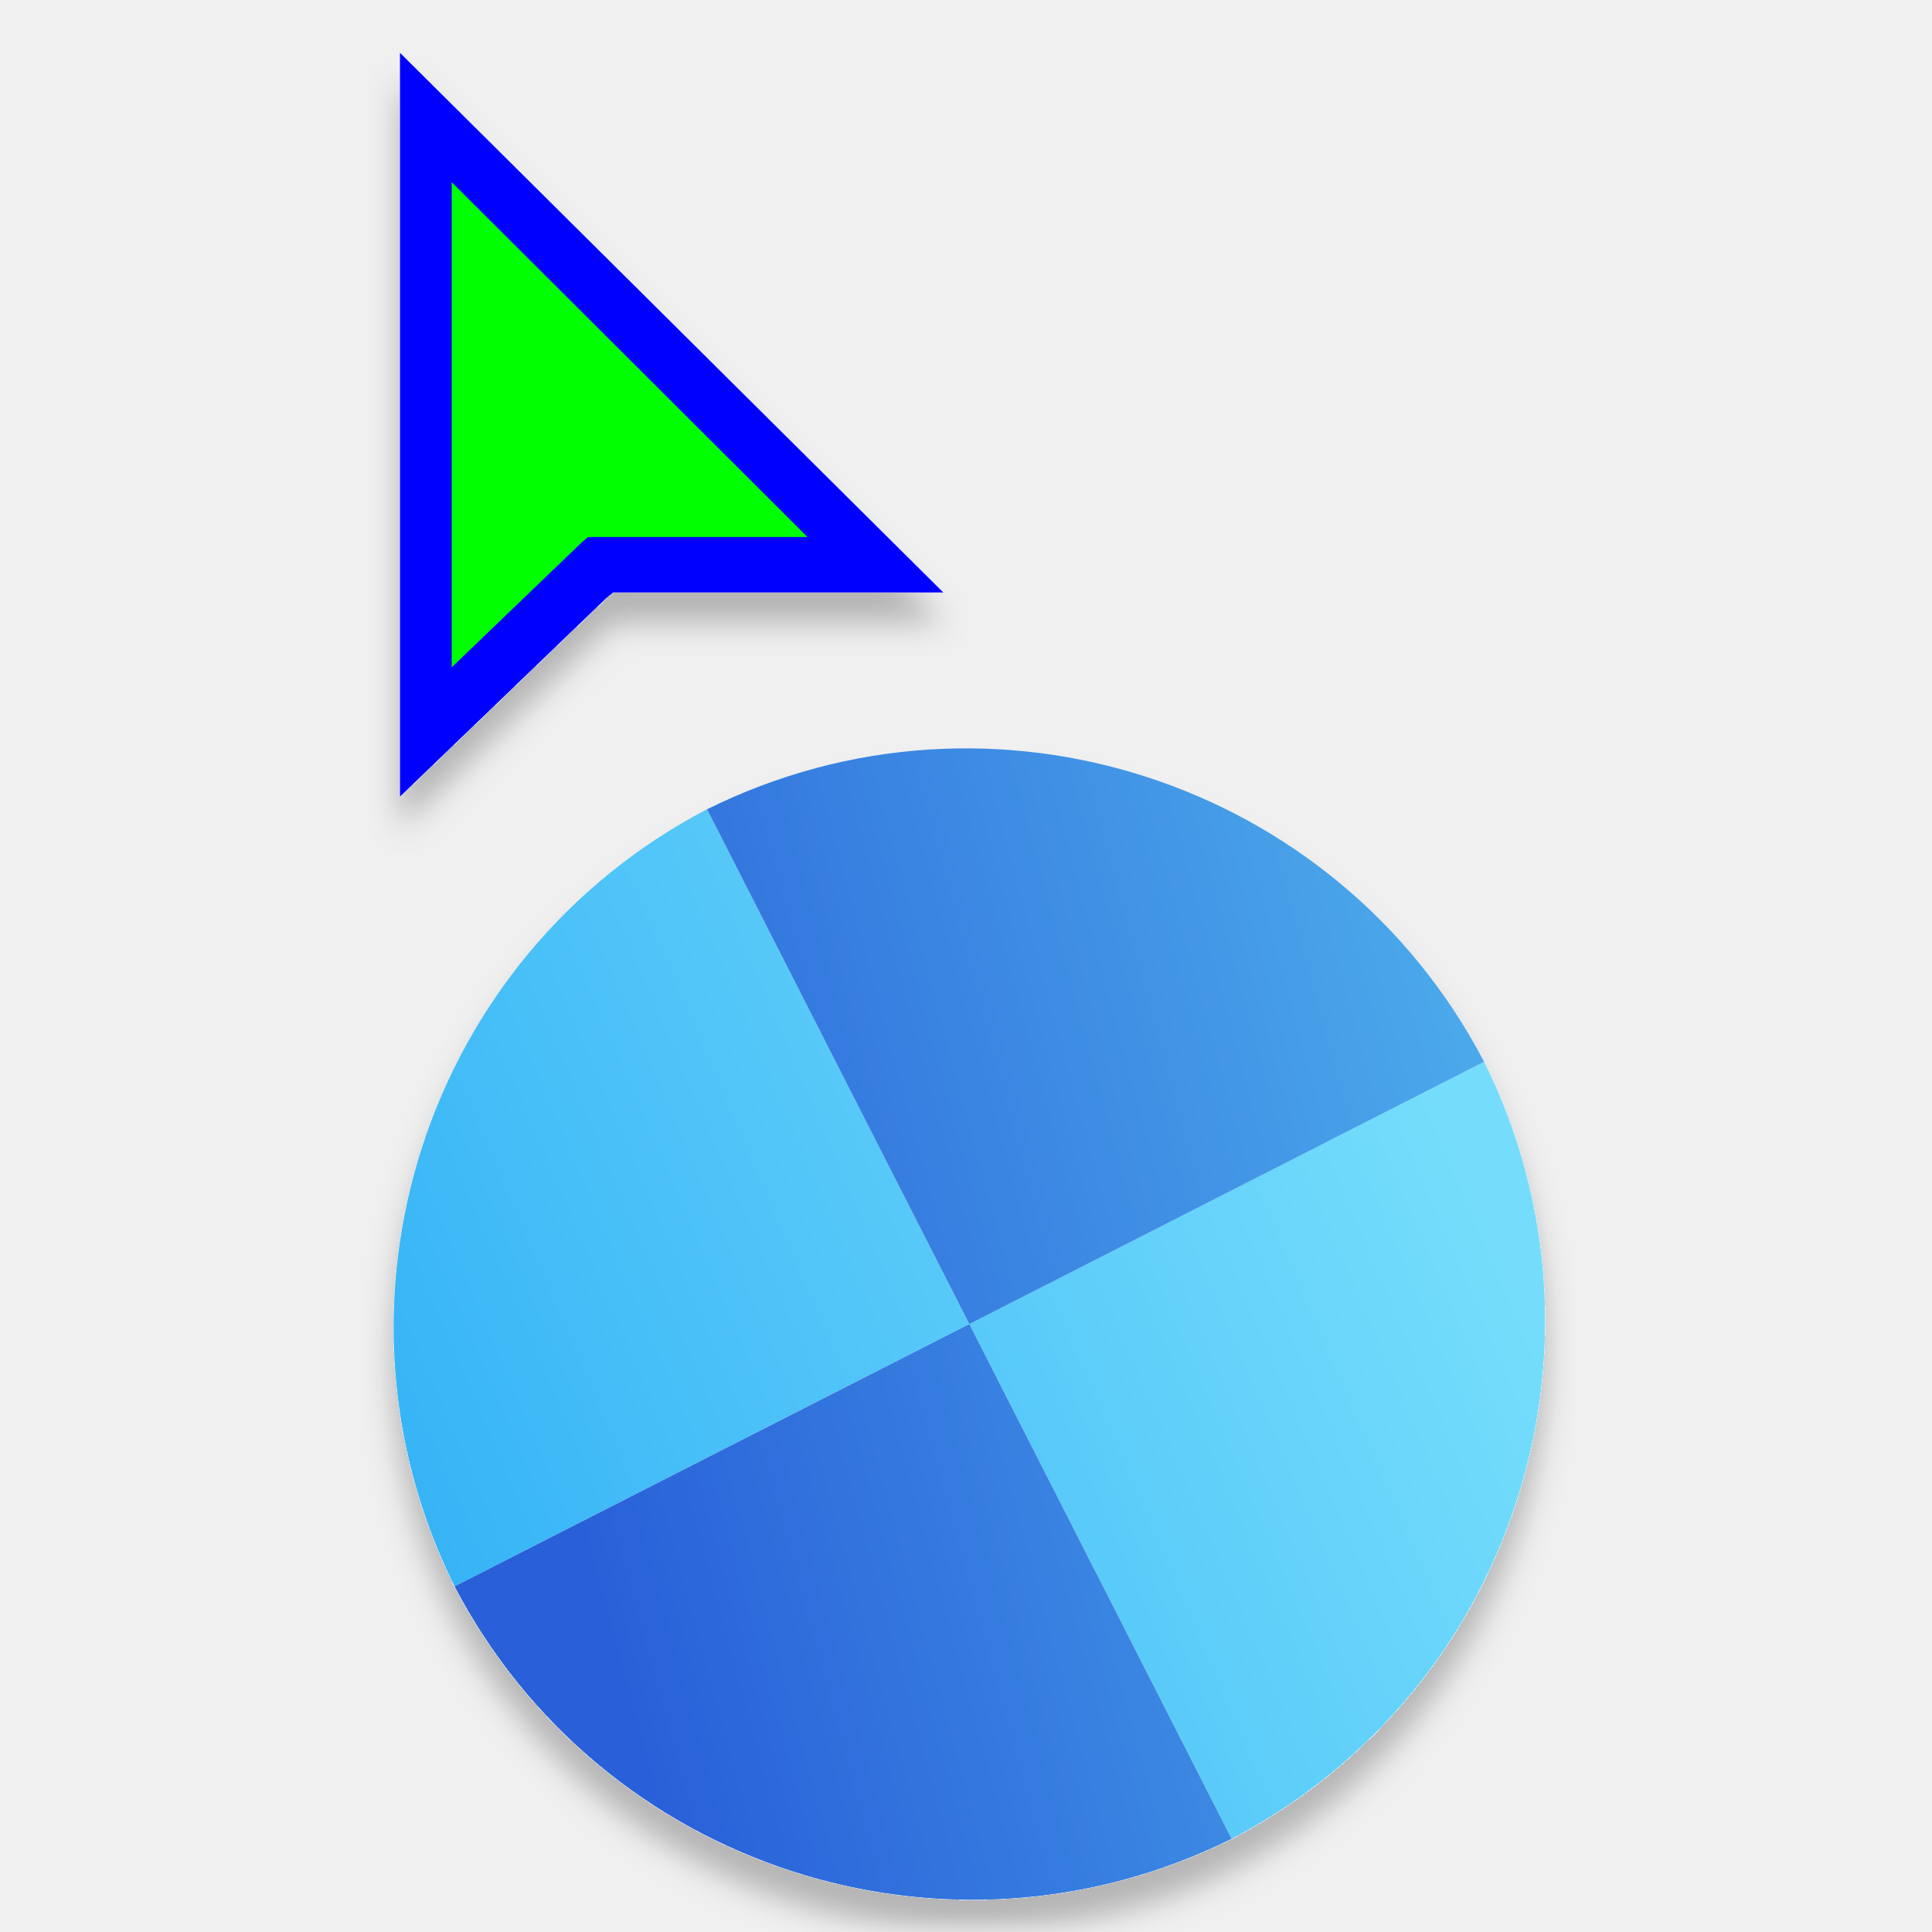
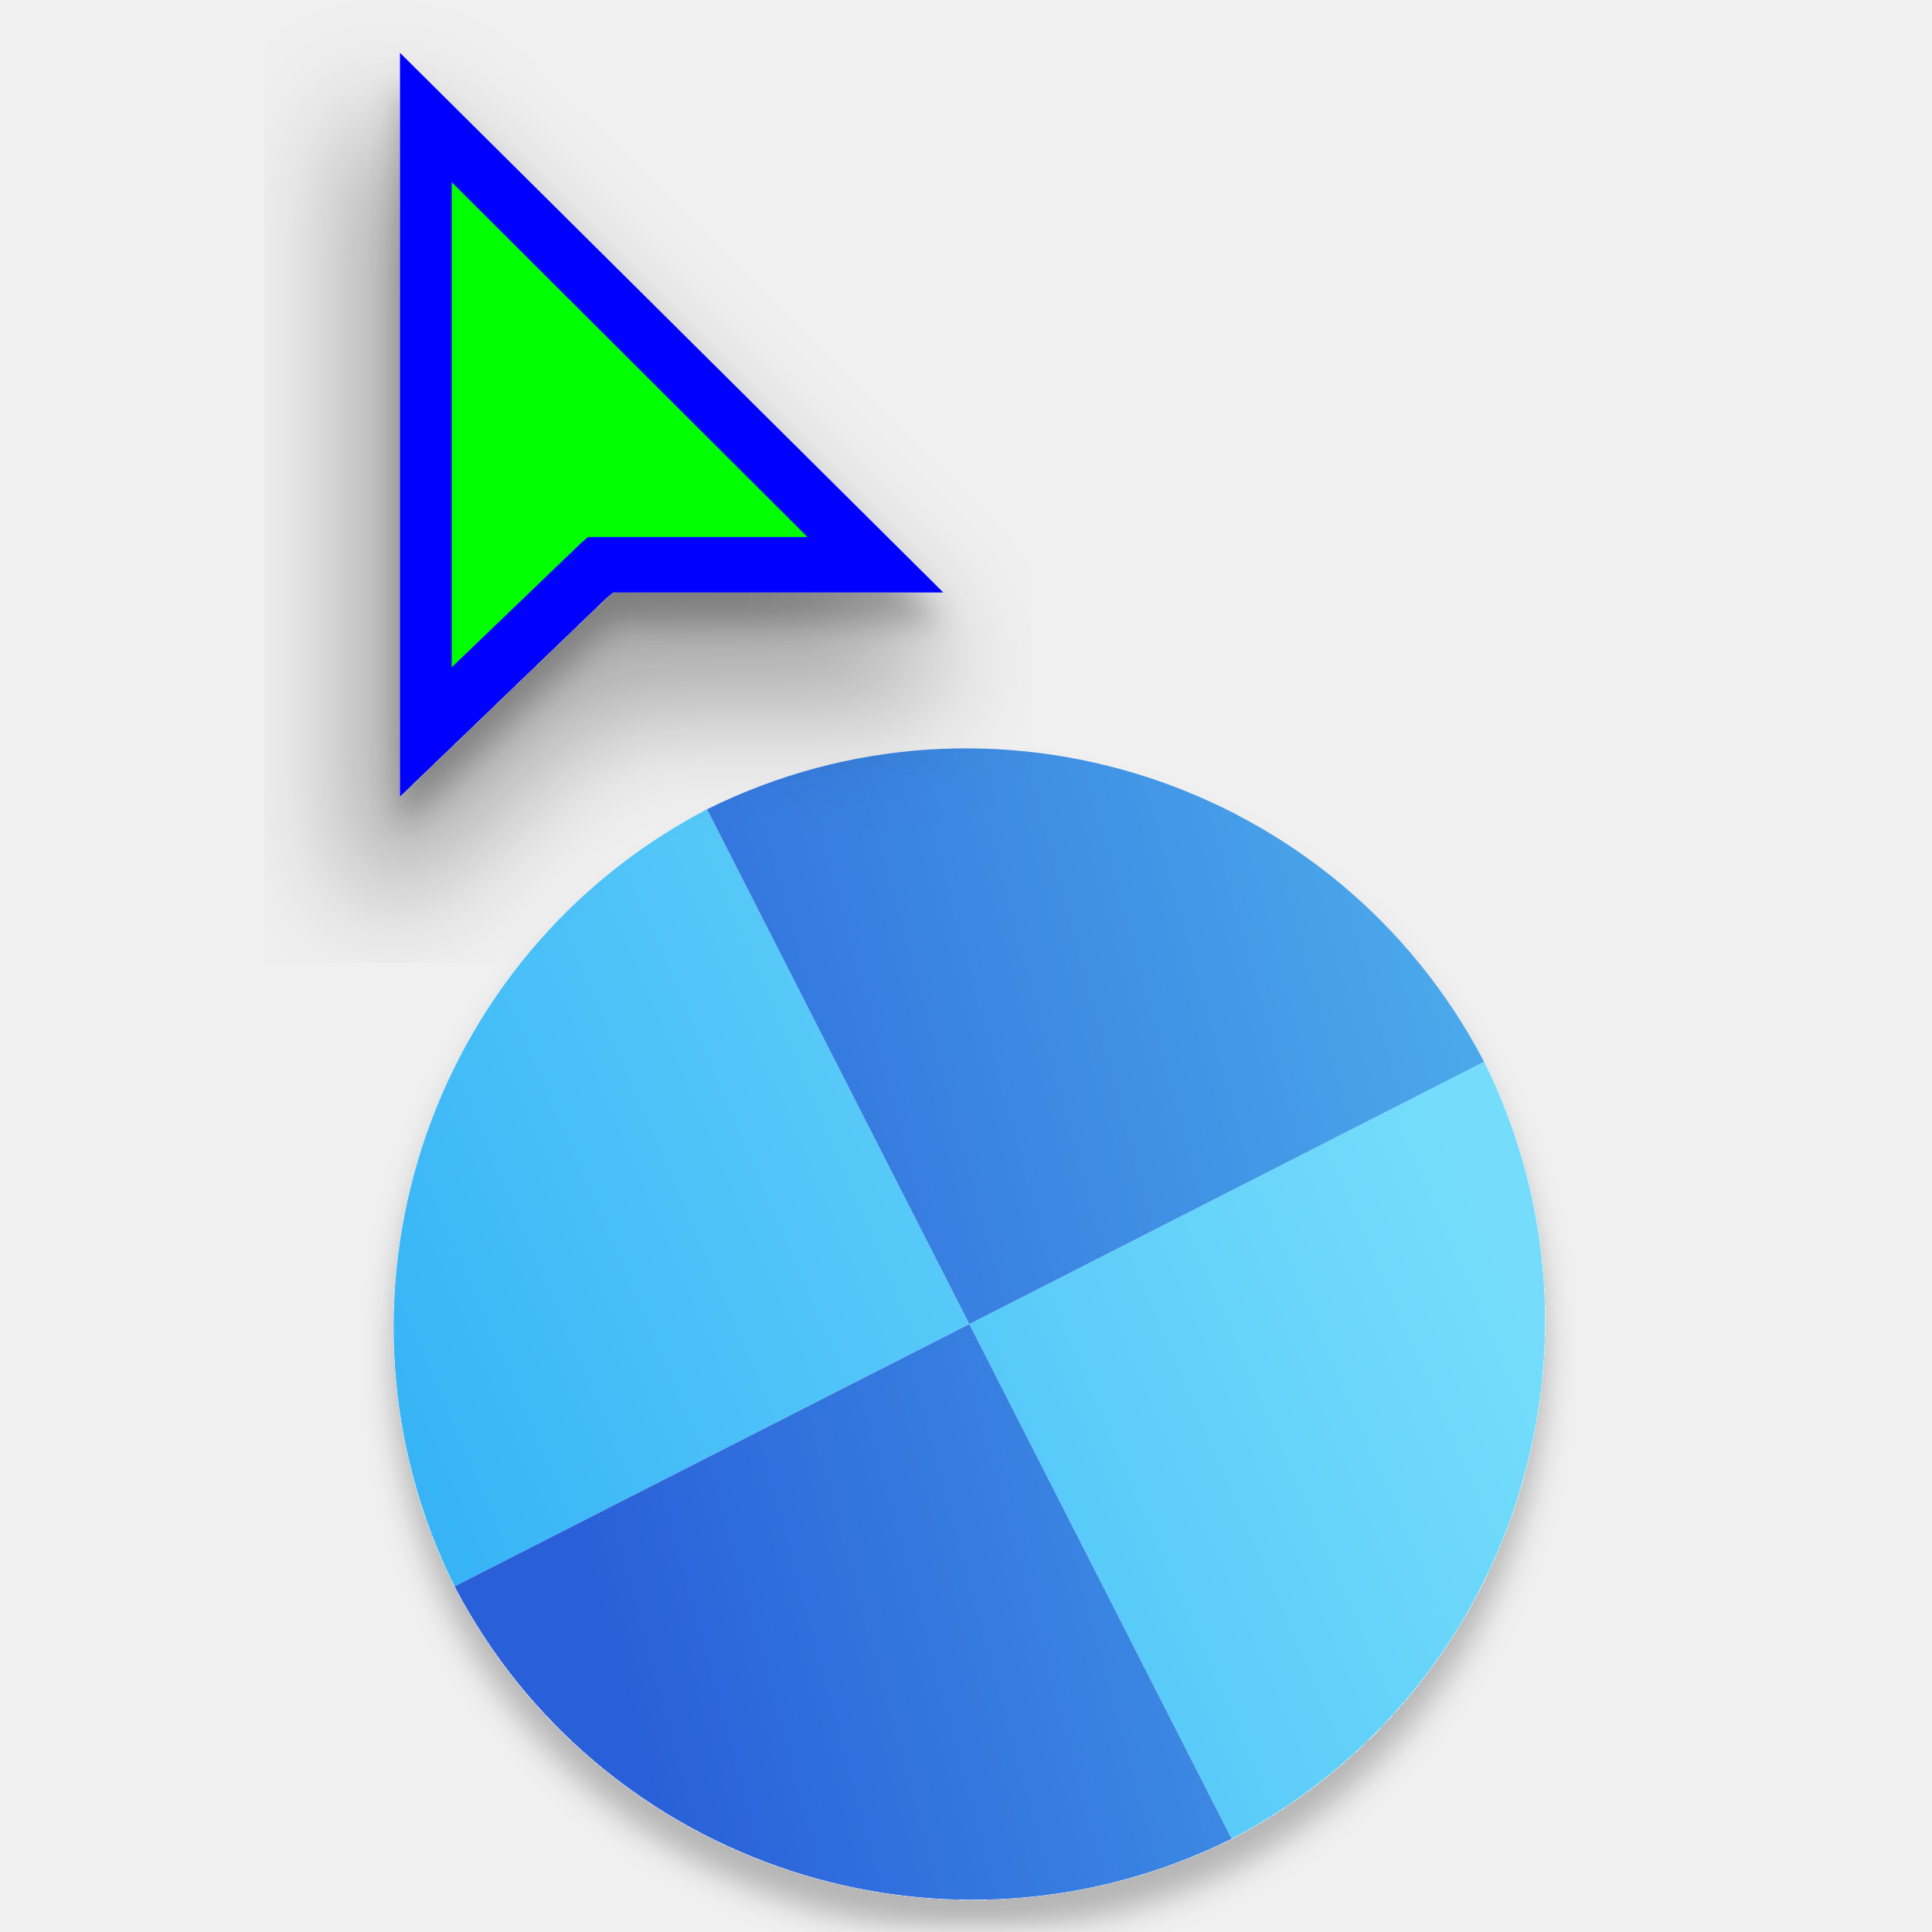
<svg xmlns="http://www.w3.org/2000/svg" width="256" height="256" viewBox="0 0 256 256" fill="none">
  <g clip-path="url(#clip0_4701_52)">
    <g filter="url(#filter0_d_4701_52)">
      <path d="M163.201 243.655C200.49 224.146 215.354 178.38 196.657 140.687L128.445 175.443L163.201 243.655Z" fill="url(#paint0_linear_4701_52)" />
      <path d="M93.683 107.229C56.394 126.737 41.53 172.503 60.227 210.197L128.439 175.441L93.683 107.229Z" fill="url(#paint1_linear_4701_52)" />
      <path d="M163.197 243.657C125.496 262.358 79.734 247.483 60.229 210.201L128.441 175.445L163.197 243.657Z" fill="url(#paint2_linear_4701_52)" />
      <path d="M93.686 107.233C131.386 88.532 177.149 103.408 196.653 140.69L128.441 175.445L93.686 107.233Z" fill="url(#paint3_linear_4701_52)" />
    </g>
    <g filter="url(#filter1_d_4701_52)">
-       <path fill-rule="evenodd" clip-rule="evenodd" d="M53 105.56V7L124.992 78.506H81.26L80.322 79.269L53 105.56Z" fill="#0000FF" />
+       <g filter="url(#filter2_d_4701_52)">
+         <path fill-rule="evenodd" clip-rule="evenodd" d="M53 105.56V7L124.992 78.506H81.26L80.322 79.269L53 105.56Z" fill="#0000FF" />
+       </g>
+       <path fill-rule="evenodd" clip-rule="evenodd" d="M59.856 24.141V88.419L76.997 71.953L77.921 71.154H106.994L59.856 24.141Z" fill="#00FF00" />
    </g>
-     <path fill-rule="evenodd" clip-rule="evenodd" d="M59.856 24.141V88.419L76.997 71.953L77.921 71.154H106.994L59.856 24.141Z" fill="#00FF00" />
  </g>
  <defs>
    <filter id="filter0_d_4701_52" x="48.156" y="99.162" width="160.573" height="160.567" filterUnits="userSpaceOnUse" color-interpolation-filters="sRGB">
      <feFlood flood-opacity="0" result="BackgroundImageFix" />
      <feColorMatrix in="SourceAlpha" type="matrix" values="0 0 0 0 0 0 0 0 0 0 0 0 0 0 0 0 0 0 127 0" result="hardAlpha" />
      <feOffset dy="4" />
      <feGaussianBlur stdDeviation="2" />
      <feComposite in2="hardAlpha" operator="out" />
      <feColorMatrix type="matrix" values="0 0 0 0 0 0 0 0 0 0 0 0 0 0 0 0 0 0 0.25 0" />
      <feBlend mode="normal" in2="BackgroundImageFix" result="effect1_dropShadow_4701_52" />
      <feBlend mode="normal" in="SourceGraphic" in2="effect1_dropShadow_4701_52" result="shape" />
    </filter>
-     <filter id="filter1_d_4701_52" x="49" y="7" width="79.992" height="106.56" filterUnits="userSpaceOnUse" color-interpolation-filters="sRGB">
+     <filter id="filter1_d_4701_52" x="35" y="-1" width="101.991" height="128.56" filterUnits="userSpaceOnUse" color-interpolation-filters="sRGB">
+       <feFlood flood-opacity="0" result="BackgroundImageFix" />
+       <feColorMatrix in="SourceAlpha" type="matrix" values="0 0 0 0 0 0 0 0 0 0 0 0 0 0 0 0 0 0 127 0" result="hardAlpha" />
+       <feOffset dx="-3" dy="7" />
+       <feGaussianBlur stdDeviation="7.5" />
+       <feColorMatrix type="matrix" values="0 0 0 0 0 0 0 0 0 0 0 0 0 0 0 0 0 0 0.3 0" />
+       <feBlend mode="normal" in2="BackgroundImageFix" result="effect1_dropShadow_4701_52" />
+       <feBlend mode="normal" in="SourceGraphic" in2="effect1_dropShadow_4701_52" result="shape" />
+     </filter>
+     <filter id="filter2_d_4701_52" x="49" y="7" width="79.992" height="106.56" filterUnits="userSpaceOnUse" color-interpolation-filters="sRGB">
      <feFlood flood-opacity="0" result="BackgroundImageFix" />
      <feColorMatrix in="SourceAlpha" type="matrix" values="0 0 0 0 0 0 0 0 0 0 0 0 0 0 0 0 0 0 127 0" result="hardAlpha" />
      <feOffset dy="4" />
      <feGaussianBlur stdDeviation="2" />
      <feComposite in2="hardAlpha" operator="out" />
      <feColorMatrix type="matrix" values="0 0 0 0 0 0 0 0 0 0 0 0 0 0 0 0 0 0 0.25 0" />
      <feBlend mode="normal" in2="BackgroundImageFix" result="effect1_dropShadow_4701_52" />
      <feBlend mode="normal" in="SourceGraphic" in2="effect1_dropShadow_4701_52" result="shape" />
    </filter>
    <linearGradient id="paint0_linear_4701_52" x1="193.326" y1="152.887" x2="60.225" y2="210.203" gradientUnits="userSpaceOnUse">
      <stop stop-color="#75DDFB" />
      <stop offset="1" stop-color="#37B4F6" />
    </linearGradient>
    <linearGradient id="paint1_linear_4701_52" x1="193.326" y1="152.887" x2="60.225" y2="210.203" gradientUnits="userSpaceOnUse">
      <stop stop-color="#75DDFB" />
      <stop offset="1" stop-color="#37B4F6" />
    </linearGradient>
    <linearGradient id="paint2_linear_4701_52" x1="222.359" y1="168.645" x2="78.088" y2="207.785" gradientUnits="userSpaceOnUse">
      <stop stop-color="#50B3ED" />
      <stop offset="1" stop-color="#2960D9" />
    </linearGradient>
    <linearGradient id="paint3_linear_4701_52" x1="222.359" y1="168.645" x2="78.088" y2="207.785" gradientUnits="userSpaceOnUse">
      <stop stop-color="#50B3ED" />
      <stop offset="1" stop-color="#2960D9" />
    </linearGradient>
    <clipPath id="clip0_4701_52">
      <rect width="256" height="256" fill="white" />
    </clipPath>
  </defs>
</svg>
